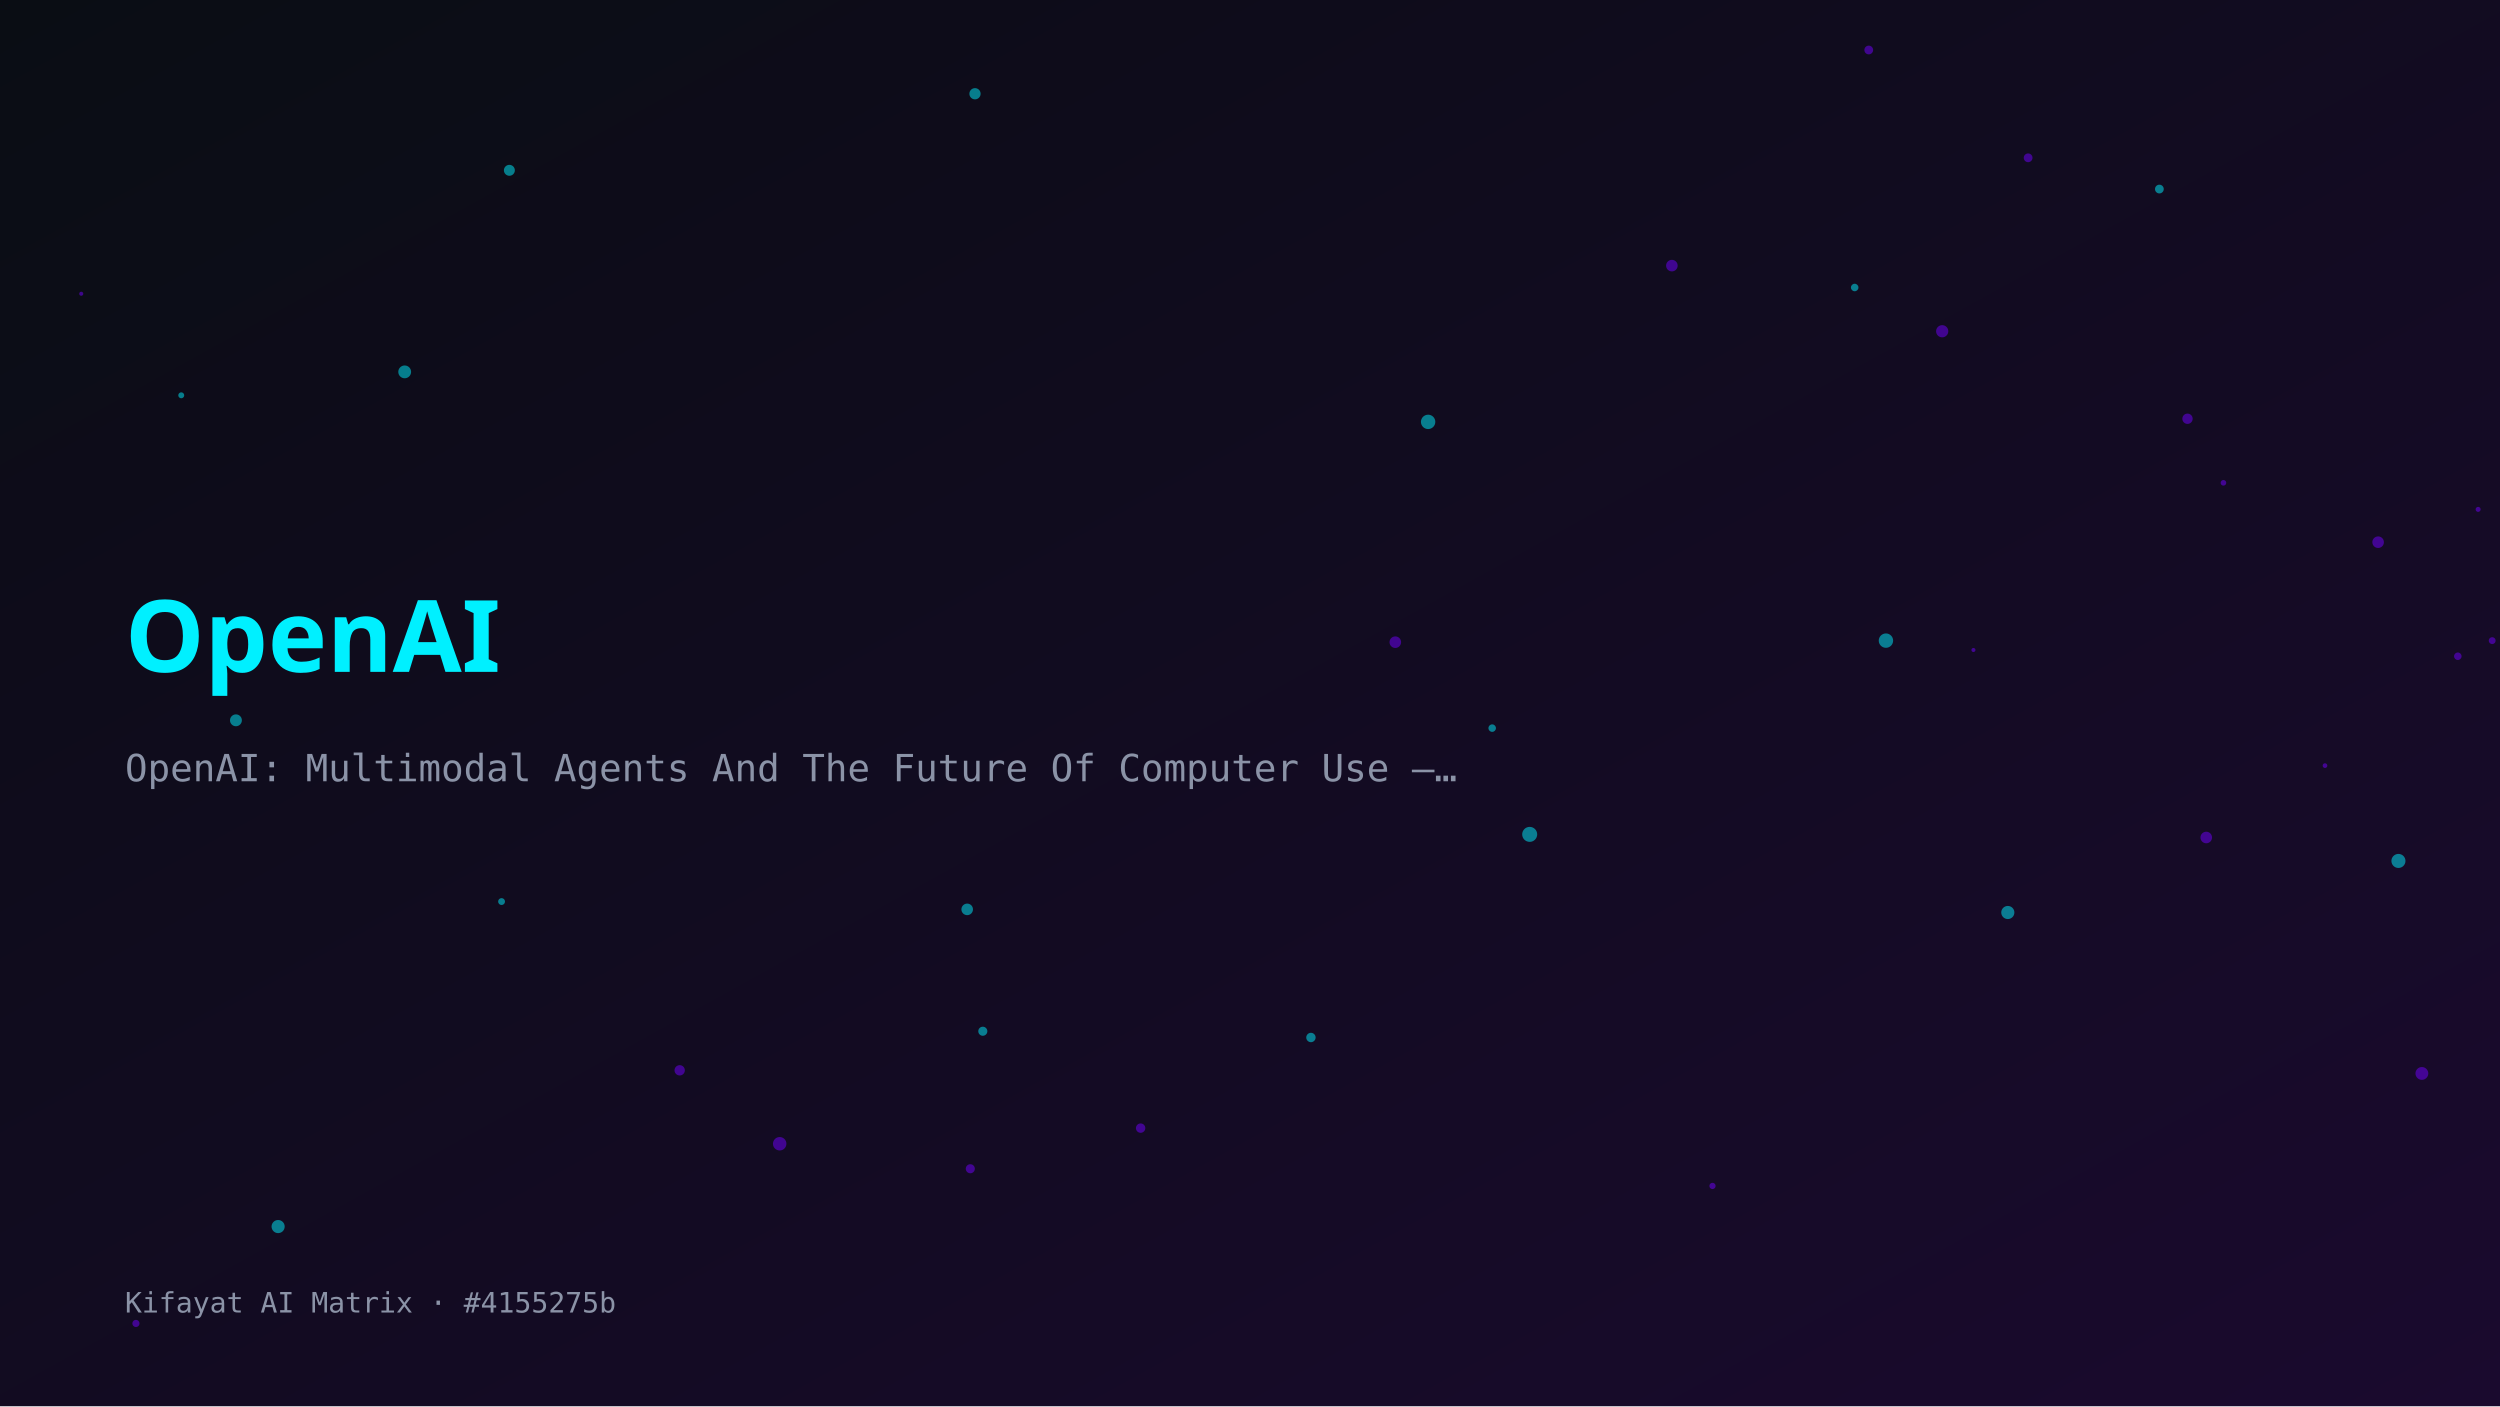
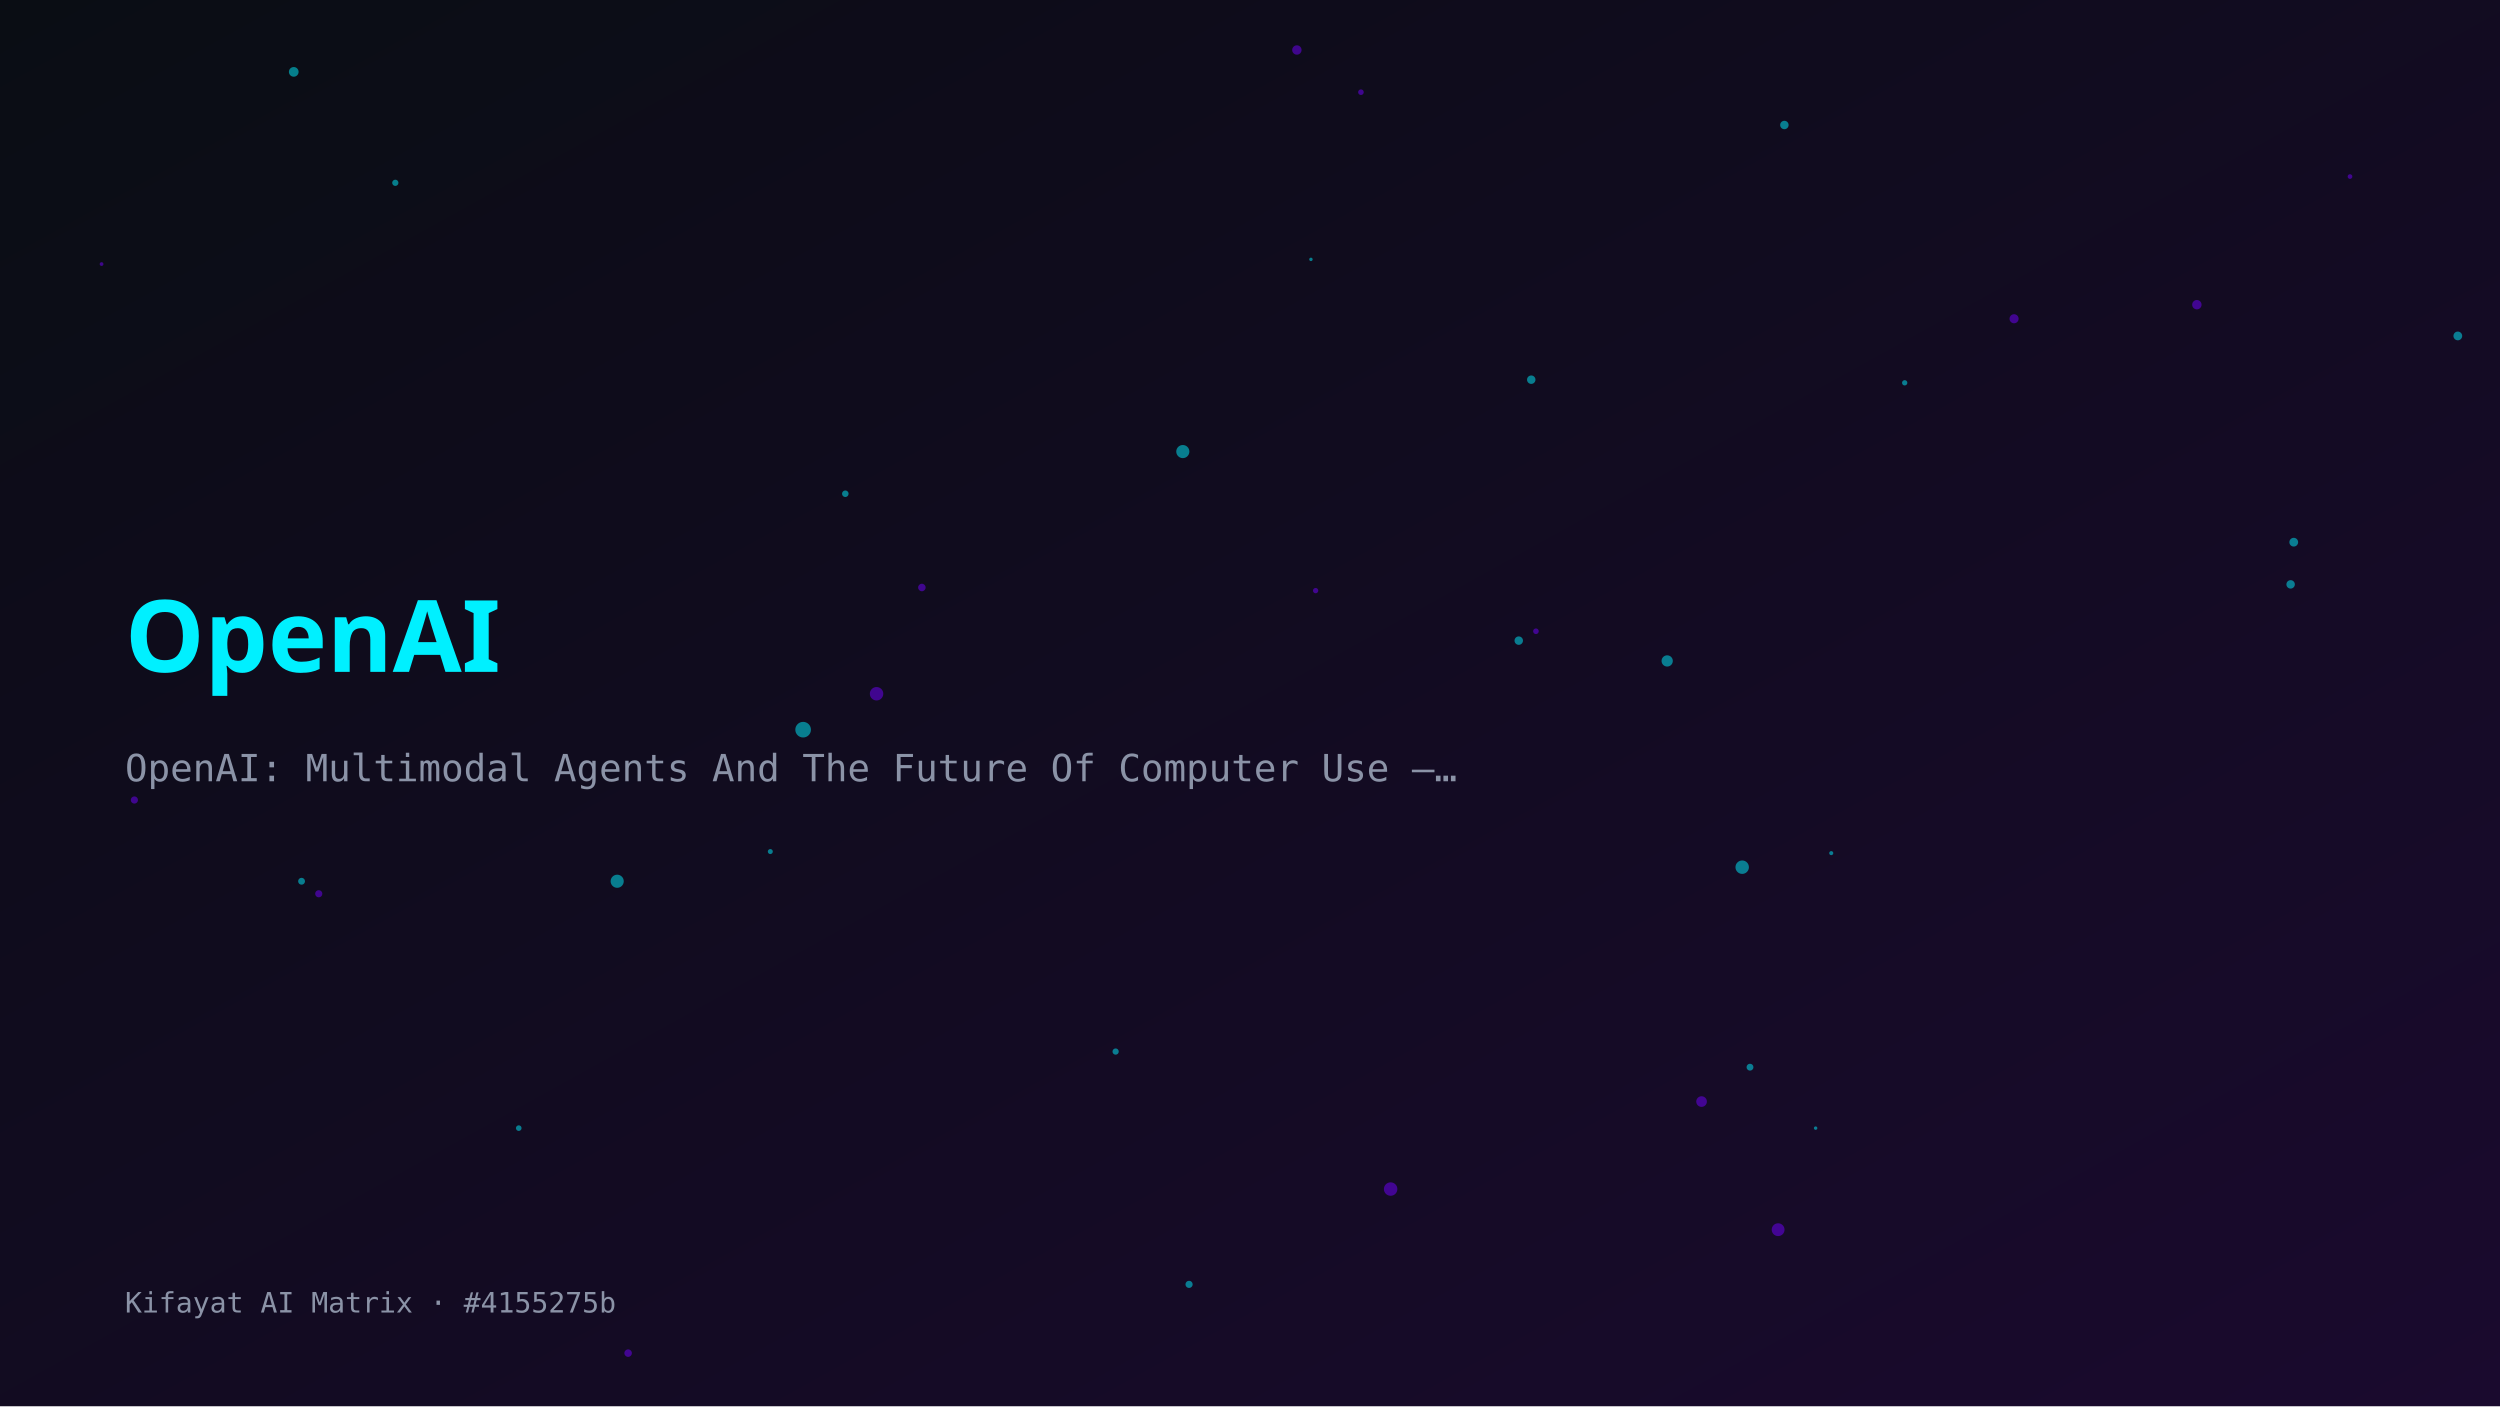
<svg xmlns="http://www.w3.org/2000/svg" width="1600" height="900" viewBox="0 0 1600 900">
  <defs>
    <linearGradient id="g" x1="0" y1="0" x2="1" y2="1">
      <stop offset="0" stop-color="#0A0D14" />
      <stop offset="1" stop-color="#1a0a2e" />
    </linearGradient>
  </defs>
  <rect width="1600" height="900" fill="url(#g)" />
-   <circle cx="1096" cy="759" r="2.0" fill="#7000FF" opacity="0.5" />
-   <circle cx="979" cy="534" r="4.8" fill="#00F0FF" opacity="0.5" />
-   <circle cx="1263" cy="416" r="1.3" fill="#7000FF" opacity="0.5" />
-   <circle cx="1382" cy="121" r="2.8" fill="#00F0FF" opacity="0.5" />
-   <circle cx="178" cy="785" r="4.2" fill="#00F0FF" opacity="0.5" />
-   <circle cx="1298" cy="101" r="2.8" fill="#7000FF" opacity="0.5" />
-   <circle cx="151" cy="461" r="3.8" fill="#00F0FF" opacity="0.5" />
-   <circle cx="87" cy="847" r="2.3" fill="#7000FF" opacity="0.5" />
-   <circle cx="1196" cy="32" r="2.8" fill="#7000FF" opacity="0.5" />
-   <circle cx="1522" cy="347" r="3.7" fill="#7000FF" opacity="0.5" />
-   <circle cx="499" cy="732" r="4.3" fill="#7000FF" opacity="0.5" />
-   <circle cx="116" cy="253" r="1.9" fill="#00F0FF" opacity="0.5" />
-   <circle cx="621" cy="748" r="2.9" fill="#7000FF" opacity="0.5" />
-   <circle cx="1285" cy="584" r="4.2" fill="#00F0FF" opacity="0.5" />
-   <circle cx="1488" cy="490" r="1.5" fill="#7000FF" opacity="0.5" />
-   <circle cx="1243" cy="212" r="3.9" fill="#7000FF" opacity="0.5" />
-   <circle cx="435" cy="685" r="3.3" fill="#7000FF" opacity="0.5" />
-   <circle cx="893" cy="411" r="3.7" fill="#7000FF" opacity="0.5" />
-   <circle cx="1535" cy="551" r="4.5" fill="#00F0FF" opacity="0.5" />
-   <circle cx="914" cy="270" r="4.6" fill="#00F0FF" opacity="0.5" />
-   <circle cx="1573" cy="420" r="2.4" fill="#7000FF" opacity="0.5" />
-   <circle cx="955" cy="466" r="2.4" fill="#00F0FF" opacity="0.5" />
-   <circle cx="839" cy="664" r="3.0" fill="#00F0FF" opacity="0.5" />
-   <circle cx="1550" cy="687" r="4.1" fill="#7000FF" opacity="0.5" />
-   <circle cx="1187" cy="184" r="2.4" fill="#00F0FF" opacity="0.5" />
-   <circle cx="730" cy="722" r="3.0" fill="#7000FF" opacity="0.5" />
-   <circle cx="619" cy="582" r="3.7" fill="#00F0FF" opacity="0.5" />
-   <circle cx="1070" cy="170" r="3.7" fill="#7000FF" opacity="0.5" />
-   <circle cx="326" cy="109" r="3.5" fill="#00F0FF" opacity="0.5" />
-   <circle cx="1400" cy="268" r="3.3" fill="#7000FF" opacity="0.5" />
-   <circle cx="1595" cy="410" r="2.2" fill="#7000FF" opacity="0.5" />
-   <circle cx="259" cy="238" r="4.1" fill="#00F0FF" opacity="0.5" />
-   <circle cx="1586" cy="326" r="1.6" fill="#7000FF" opacity="0.5" />
-   <circle cx="52" cy="188" r="1.3" fill="#7000FF" opacity="0.5" />
-   <circle cx="1412" cy="536" r="3.7" fill="#7000FF" opacity="0.5" />
-   <circle cx="624" cy="60" r="3.6" fill="#00F0FF" opacity="0.5" />
-   <circle cx="1207" cy="410" r="4.6" fill="#00F0FF" opacity="0.5" />
-   <circle cx="321" cy="577" r="2.2" fill="#00F0FF" opacity="0.5" />
-   <circle cx="1423" cy="309" r="1.8" fill="#7000FF" opacity="0.5" />
-   <circle cx="629" cy="660" r="2.9" fill="#00F0FF" opacity="0.5" />
+   <circle cx="541" cy="316" r="2.1" fill="#00F0FF" opacity="0.5" />
+   <circle cx="514" cy="467" r="5.0" fill="#00F0FF" opacity="0.5" />
+   <circle cx="193" cy="564" r="2.2" fill="#00F0FF" opacity="0.5" />
+   <circle cx="1115" cy="555" r="4.3" fill="#00F0FF" opacity="0.5" />
+   <circle cx="757" cy="289" r="4.2" fill="#00F0FF" opacity="0.5" />
+   <circle cx="714" cy="673" r="2.0" fill="#00F0FF" opacity="0.5" />
+   <circle cx="1120" cy="683" r="2.2" fill="#00F0FF" opacity="0.5" />
+   <circle cx="1466" cy="374" r="2.7" fill="#00F0FF" opacity="0.5" />
+   <circle cx="402" cy="866" r="2.4" fill="#7000FF" opacity="0.5" />
+   <circle cx="1138" cy="787" r="4.1" fill="#7000FF" opacity="0.5" />
+   <circle cx="761" cy="822" r="2.3" fill="#00F0FF" opacity="0.5" />
+   <circle cx="86" cy="512" r="2.3" fill="#7000FF" opacity="0.5" />
+   <circle cx="972" cy="410" r="2.7" fill="#00F0FF" opacity="0.5" />
+   <circle cx="1142" cy="80" r="2.7" fill="#00F0FF" opacity="0.5" />
+   <circle cx="1573" cy="215" r="2.8" fill="#00F0FF" opacity="0.5" />
+   <circle cx="1162" cy="722" r="1.1" fill="#00F0FF" opacity="0.5" />
+   <circle cx="1504" cy="113" r="1.5" fill="#7000FF" opacity="0.5" />
+   <circle cx="839" cy="166" r="1.1" fill="#00F0FF" opacity="0.5" />
+   <circle cx="1067" cy="423" r="3.6" fill="#00F0FF" opacity="0.5" />
+   <circle cx="253" cy="117" r="2.0" fill="#00F0FF" opacity="0.5" />
+   <circle cx="1089" cy="705" r="3.4" fill="#7000FF" opacity="0.5" />
+   <circle cx="1406" cy="195" r="3.0" fill="#7000FF" opacity="0.5" />
+   <circle cx="830" cy="32" r="3.0" fill="#7000FF" opacity="0.5" />
+   <circle cx="65" cy="169" r="1.2" fill="#7000FF" opacity="0.5" />
+   <circle cx="493" cy="545" r="1.6" fill="#00F0FF" opacity="0.5" />
+   <circle cx="1289" cy="204" r="2.9" fill="#7000FF" opacity="0.5" />
+   <circle cx="395" cy="564" r="4.2" fill="#00F0FF" opacity="0.5" />
+   <circle cx="188" cy="46" r="3.1" fill="#00F0FF" opacity="0.5" />
+   <circle cx="890" cy="761" r="4.3" fill="#7000FF" opacity="0.5" />
+   <circle cx="204" cy="572" r="2.3" fill="#7000FF" opacity="0.5" />
+   <circle cx="561" cy="444" r="4.3" fill="#7000FF" opacity="0.5" />
+   <circle cx="590" cy="376" r="2.4" fill="#7000FF" opacity="0.5" />
+   <circle cx="1172" cy="546" r="1.3" fill="#00F0FF" opacity="0.5" />
+   <circle cx="871" cy="59" r="1.8" fill="#7000FF" opacity="0.5" />
+   <circle cx="842" cy="378" r="1.7" fill="#7000FF" opacity="0.5" />
+   <circle cx="1468" cy="347" r="2.8" fill="#00F0FF" opacity="0.5" />
+   <circle cx="1219" cy="245" r="1.7" fill="#00F0FF" opacity="0.5" />
+   <circle cx="332" cy="722" r="1.8" fill="#00F0FF" opacity="0.5" />
+   <circle cx="983" cy="404" r="1.8" fill="#7000FF" opacity="0.5" />
+   <circle cx="980" cy="243" r="2.7" fill="#00F0FF" opacity="0.5" />
  <text x="80" y="430" font-family="sans-serif" font-size="64" font-weight="700" fill="#00F0FF">OpenAI</text>
  <text x="80" y="500" font-family="monospace" font-size="24" fill="#8B93A7">OpenAI: Multimodal Agents And The Future Of Computer Use —…</text>
  <text x="80" y="840" font-family="monospace" font-size="18" fill="#8B93A7">Kifayat AI Matrix · #4155275b</text>
</svg>
